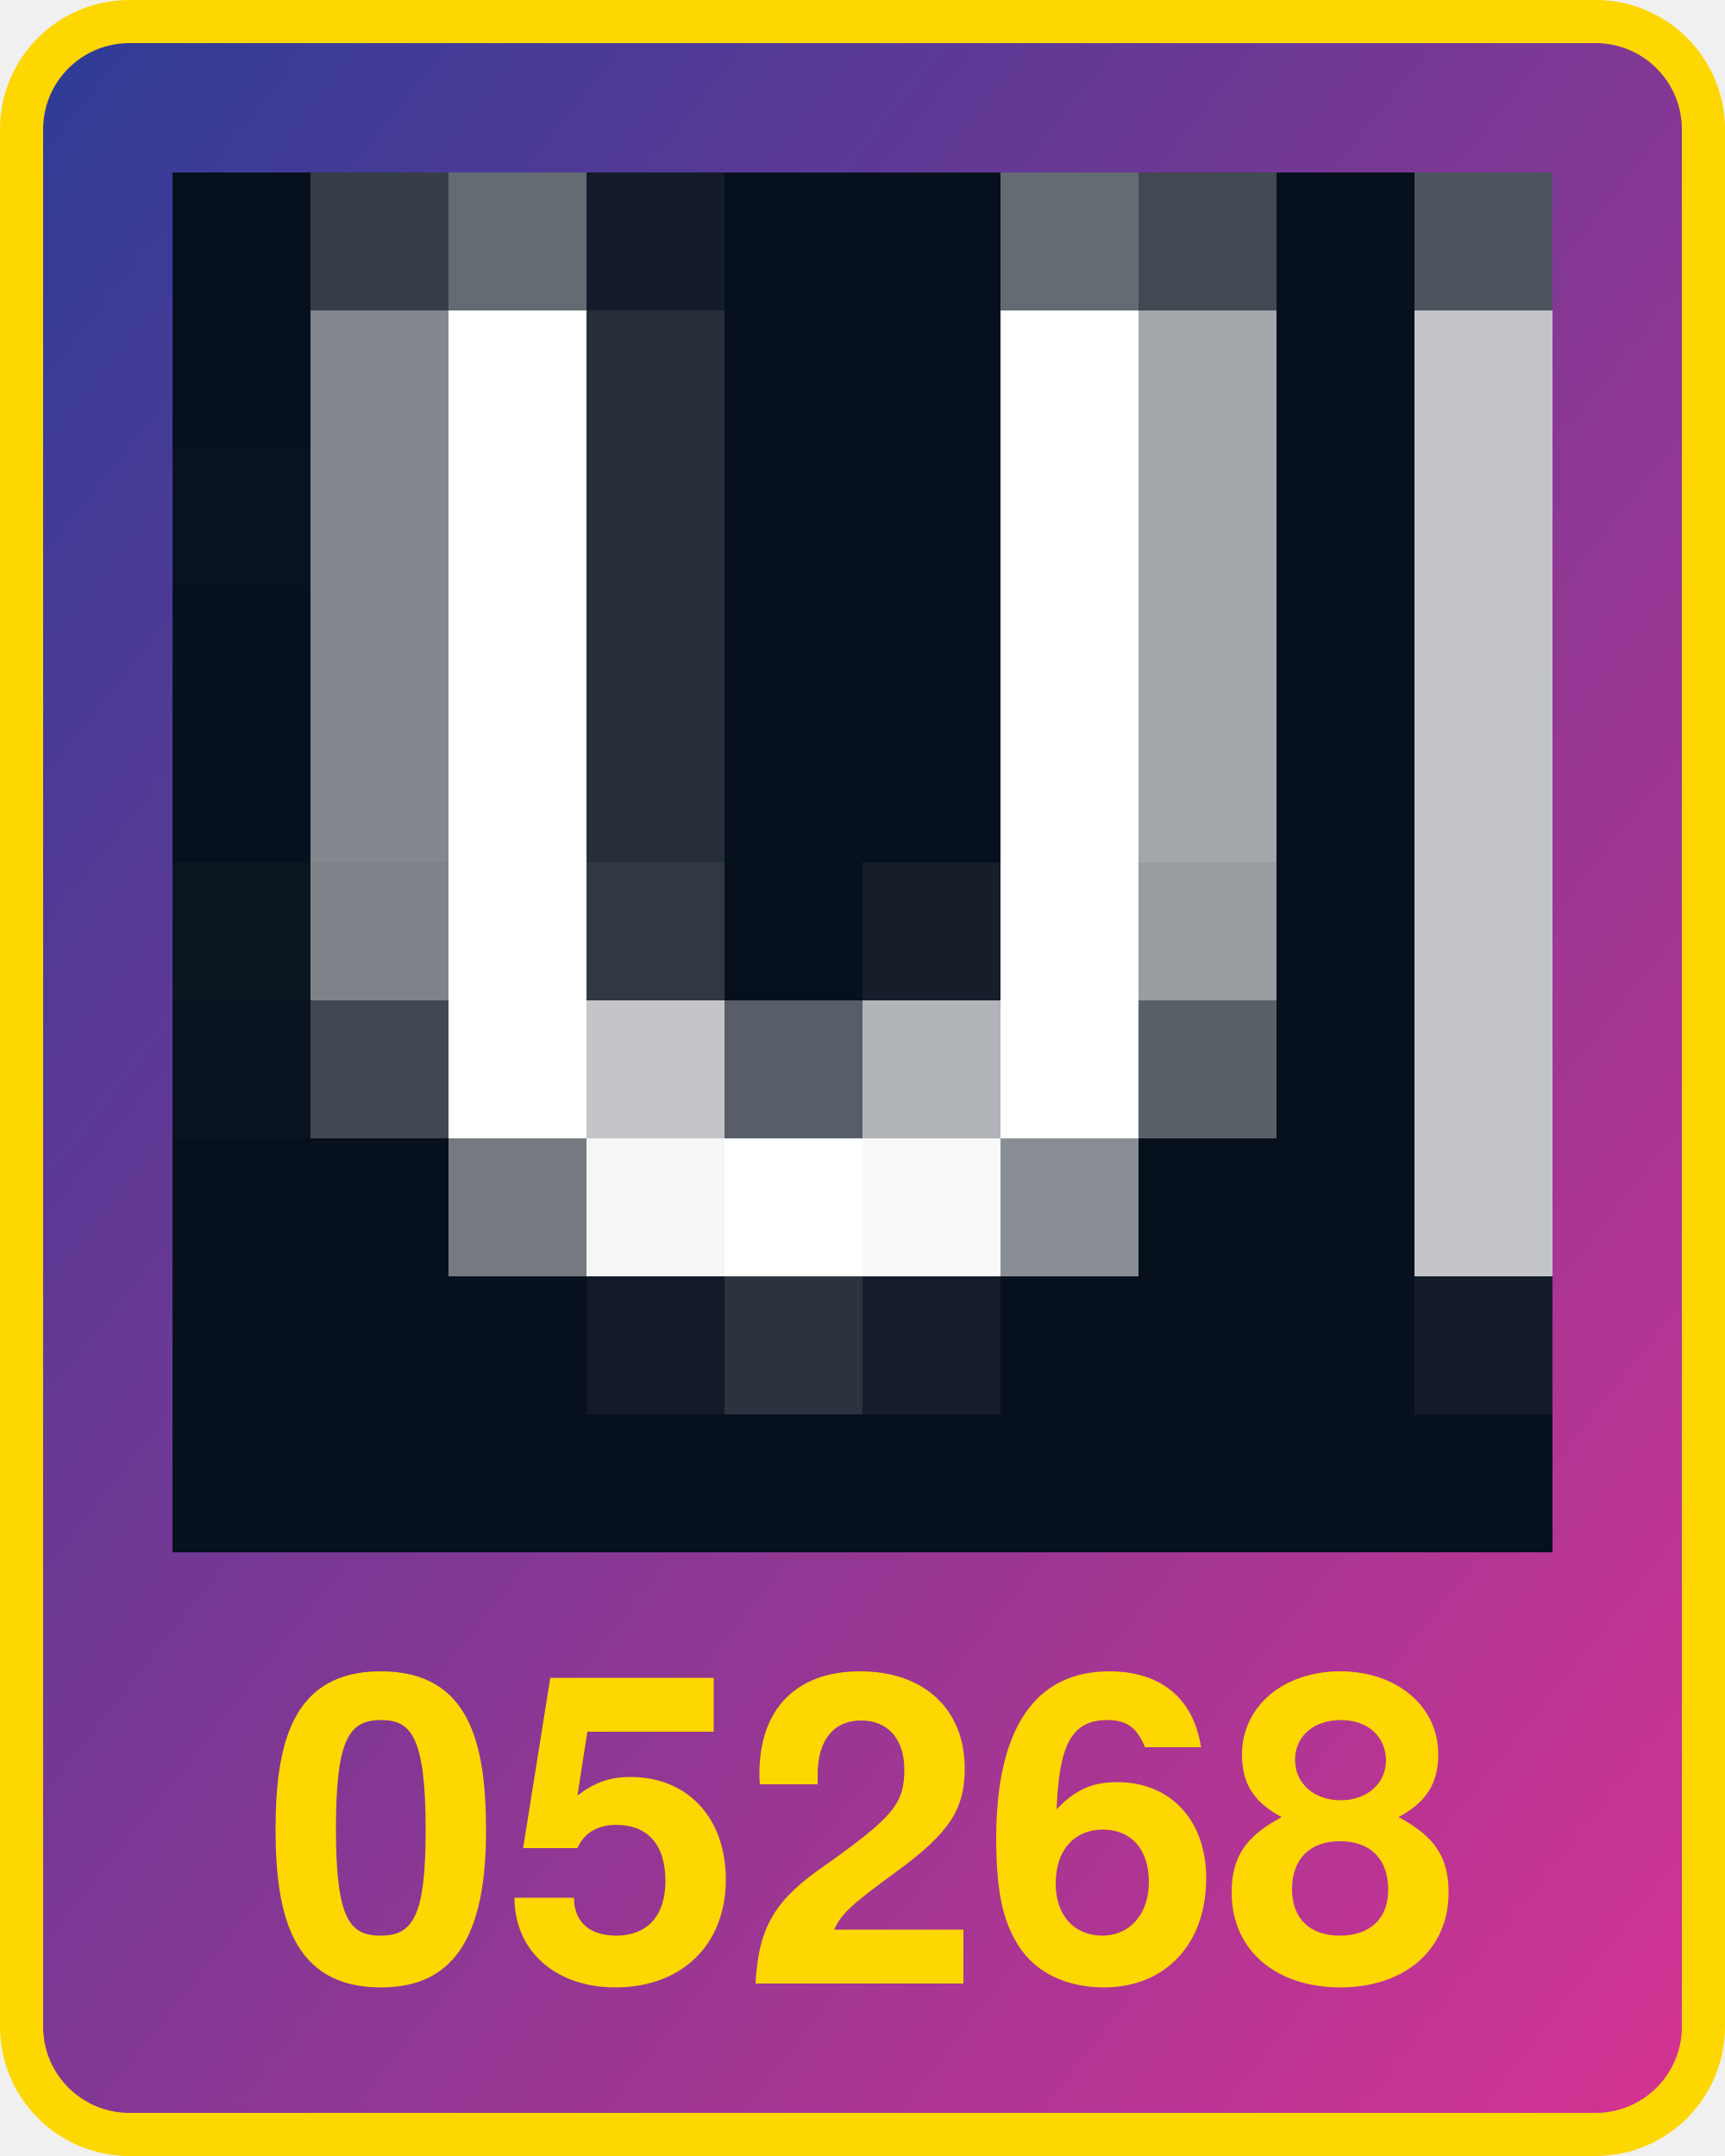
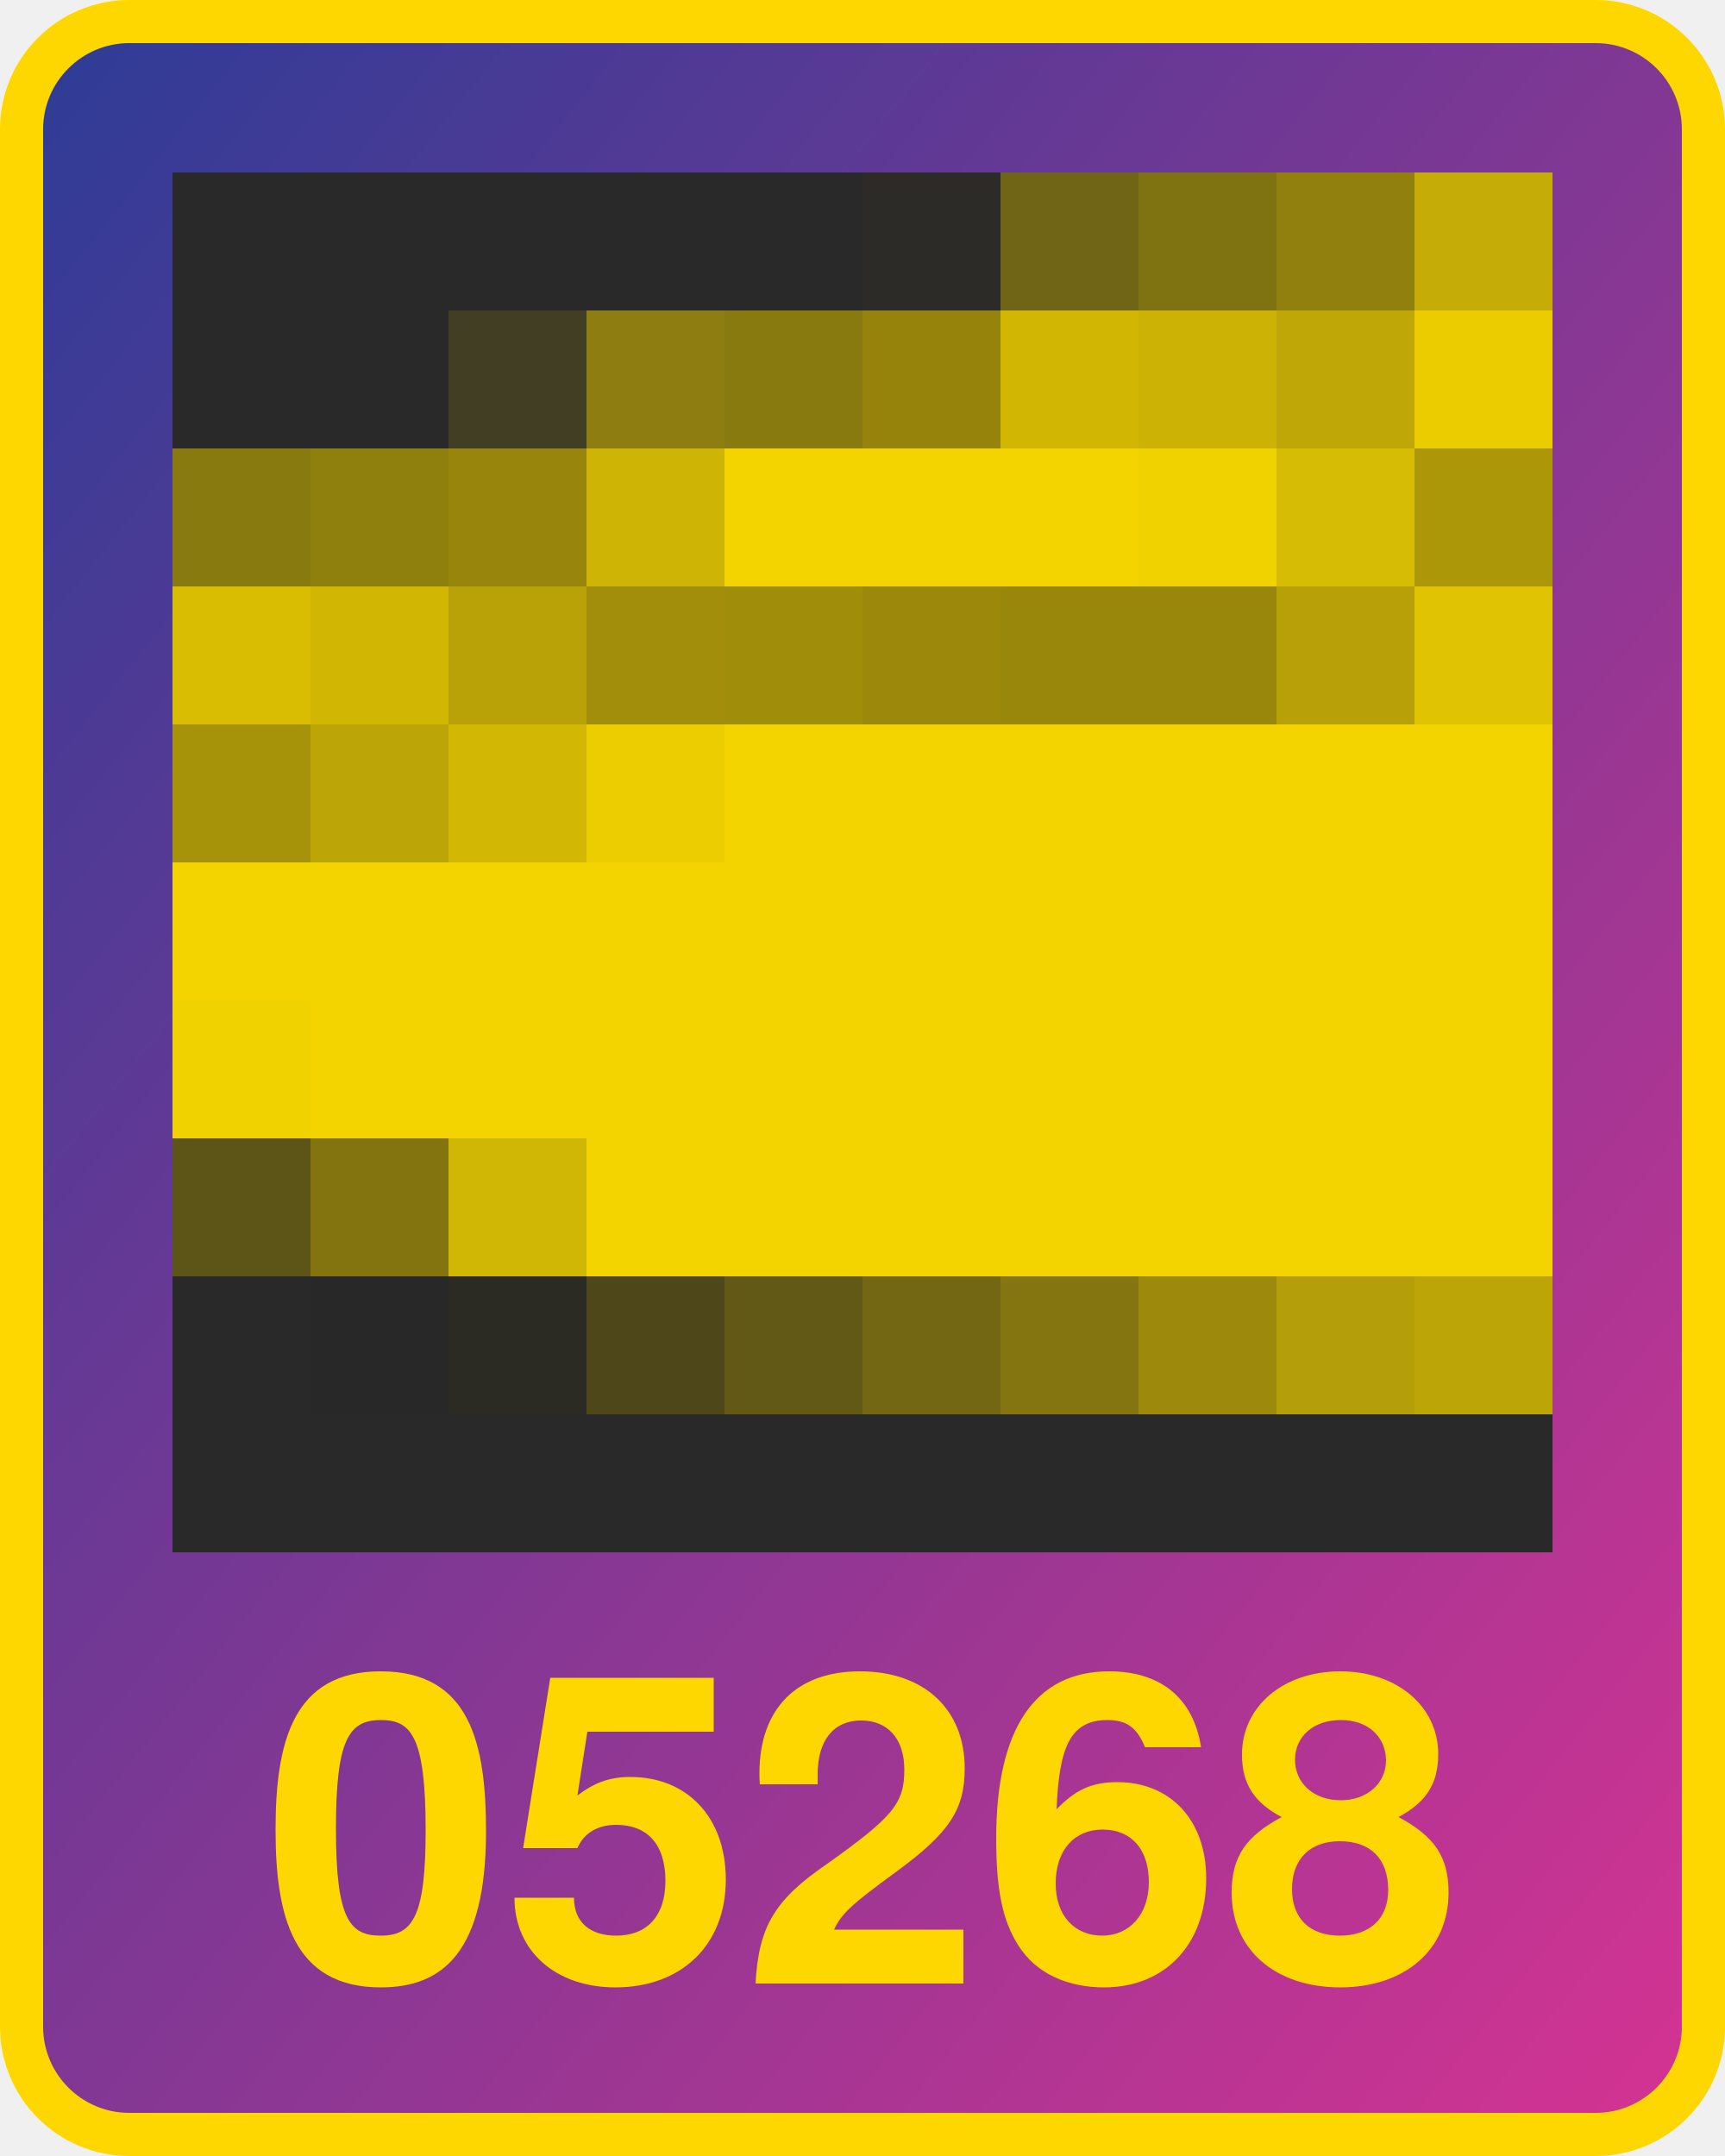
<svg xmlns="http://www.w3.org/2000/svg" width="800" height="1000">
  <defs>
    <linearGradient id="g" x1="0" x2="1" y1="0" y2="1">
      <stop offset="0%" stop-color="#2d3c96" />
      <stop offset="100%" stop-color="#d53392" />
    </linearGradient>
  </defs>
  <rect x="10" y="10" width="780" height="980" fill="url(#g)" rx="50" ry="50" stroke="gold" stroke-width="20" />
  <text x="400" y="920" width="780" text-anchor="middle" style="font:bold 200px 'Helvetica Neue';fill:gold">05268</text>
  <g transform="translate(80 80) scale(64)">
-     <rect x="0" y="0" width="1" height="1" fill="#07111d" />
-     <rect x="0" y="1" width="1" height="1" fill="#07111d" />
-     <rect x="0" y="2" width="1" height="1" fill="#09131f" />
-     <rect x="0" y="3" width="1" height="1" fill="#07111d" />
-     <rect x="0" y="4" width="1" height="1" fill="#07111d" />
-     <rect x="0" y="5" width="1" height="1" fill="#0c1621" />
-     <rect x="0" y="6" width="1" height="1" fill="#0a1420" />
-     <rect x="0" y="7" width="1" height="1" fill="#07111d" />
-     <rect x="0" y="8" width="1" height="1" fill="#07111d" />
-     <rect x="0" y="9" width="1" height="1" fill="#07111d" />
-     <rect x="1" y="0" width="1" height="1" fill="#363e48" />
-     <rect x="1" y="1" width="1" height="1" fill="#83888e" />
-     <rect x="1" y="2" width="1" height="1" fill="#83888e" />
-     <rect x="1" y="3" width="1" height="1" fill="#83888e" />
-     <rect x="1" y="4" width="1" height="1" fill="#83888e" />
-     <rect x="1" y="5" width="1" height="1" fill="#7e8389" />
-     <rect x="1" y="6" width="1" height="1" fill="#404851" />
-     <rect x="1" y="7" width="1" height="1" fill="#07111d" />
-     <rect x="1" y="8" width="1" height="1" fill="#07111d" />
-     <rect x="1" y="9" width="1" height="1" fill="#07111d" />
-     <rect x="2" y="0" width="1" height="1" fill="#646b72" />
-     <rect x="2" y="1" width="1" height="1" fill="#ffffff" />
-     <rect x="2" y="2" width="1" height="1" fill="#ffffff" />
-     <rect x="2" y="3" width="1" height="1" fill="#ffffff" />
-     <rect x="2" y="4" width="1" height="1" fill="#ffffff" />
-     <rect x="2" y="5" width="1" height="1" fill="#ffffff" />
-     <rect x="2" y="6" width="1" height="1" fill="#ffffff" />
-     <rect x="2" y="7" width="1" height="1" fill="#747a80" />
-     <rect x="2" y="8" width="1" height="1" fill="#07111d" />
-     <rect x="2" y="9" width="1" height="1" fill="#07111d" />
-     <rect x="3" y="0" width="1" height="1" fill="#131c28" />
-     <rect x="3" y="1" width="1" height="1" fill="#262f39" />
-     <rect x="3" y="2" width="1" height="1" fill="#262f39" />
-     <rect x="3" y="3" width="1" height="1" fill="#262f39" />
-     <rect x="3" y="4" width="1" height="1" fill="#262f39" />
-     <rect x="3" y="5" width="1" height="1" fill="#303842" />
-     <rect x="3" y="6" width="1" height="1" fill="#c3c5c8" />
-     <rect x="3" y="7" width="1" height="1" fill="#f5f6f6" />
-     <rect x="3" y="8" width="1" height="1" fill="#111a26" />
-     <rect x="3" y="9" width="1" height="1" fill="#07111d" />
-     <rect x="4" y="0" width="1" height="1" fill="#07111d" />
-     <rect x="4" y="1" width="1" height="1" fill="#07111d" />
-     <rect x="4" y="2" width="1" height="1" fill="#07111d" />
-     <rect x="4" y="3" width="1" height="1" fill="#07111d" />
-     <rect x="4" y="4" width="1" height="1" fill="#07111d" />
-     <rect x="4" y="5" width="1" height="1" fill="#07111d" />
-     <rect x="4" y="6" width="1" height="1" fill="#585e67" />
-     <rect x="4" y="7" width="1" height="1" fill="#ffffff" />
-     <rect x="4" y="8" width="1" height="1" fill="#2b343e" />
-     <rect x="4" y="9" width="1" height="1" fill="#07111d" />
-     <rect x="5" y="0" width="1" height="1" fill="#07111d" />
-     <rect x="5" y="1" width="1" height="1" fill="#07111d" />
-     <rect x="5" y="2" width="1" height="1" fill="#07111d" />
-     <rect x="5" y="3" width="1" height="1" fill="#07111d" />
-     <rect x="5" y="4" width="1" height="1" fill="#07111d" />
-     <rect x="5" y="5" width="1" height="1" fill="#151e29" />
-     <rect x="5" y="6" width="1" height="1" fill="#b1b4b8" />
-     <rect x="5" y="7" width="1" height="1" fill="#f9f9fa" />
-     <rect x="5" y="8" width="1" height="1" fill="#141d29" />
-     <rect x="5" y="9" width="1" height="1" fill="#07111d" />
-     <rect x="6" y="0" width="1" height="1" fill="#646b72" />
-     <rect x="6" y="1" width="1" height="1" fill="#ffffff" />
-     <rect x="6" y="2" width="1" height="1" fill="#ffffff" />
-     <rect x="6" y="3" width="1" height="1" fill="#ffffff" />
-     <rect x="6" y="4" width="1" height="1" fill="#ffffff" />
-     <rect x="6" y="5" width="1" height="1" fill="#ffffff" />
-     <rect x="6" y="6" width="1" height="1" fill="#ffffff" />
-     <rect x="6" y="7" width="1" height="1" fill="#898e94" />
-     <rect x="6" y="8" width="1" height="1" fill="#07111d" />
-     <rect x="6" y="9" width="1" height="1" fill="#07111d" />
-     <rect x="7" y="0" width="1" height="1" fill="#414952" />
-     <rect x="7" y="1" width="1" height="1" fill="#a3a6ab" />
-     <rect x="7" y="2" width="1" height="1" fill="#a3a6ab" />
-     <rect x="7" y="3" width="1" height="1" fill="#a3a6ab" />
-     <rect x="7" y="4" width="1" height="1" fill="#a3a6ab" />
-     <rect x="7" y="5" width="1" height="1" fill="#999da2" />
-     <rect x="7" y="6" width="1" height="1" fill="#5a6068" />
-     <rect x="7" y="7" width="1" height="1" fill="#07111d" />
-     <rect x="7" y="8" width="1" height="1" fill="#07111d" />
-     <rect x="7" y="9" width="1" height="1" fill="#07111d" />
-     <rect x="8" y="0" width="1" height="1" fill="#07111d" />
-     <rect x="8" y="1" width="1" height="1" fill="#07111d" />
-     <rect x="8" y="2" width="1" height="1" fill="#07111d" />
-     <rect x="8" y="3" width="1" height="1" fill="#07111d" />
-     <rect x="8" y="4" width="1" height="1" fill="#07111d" />
-     <rect x="8" y="5" width="1" height="1" fill="#07111d" />
-     <rect x="8" y="6" width="1" height="1" fill="#07111d" />
-     <rect x="8" y="7" width="1" height="1" fill="#07111d" />
-     <rect x="8" y="8" width="1" height="1" fill="#07111d" />
-     <rect x="8" y="9" width="1" height="1" fill="#07111d" />
-     <rect x="9" y="0" width="1" height="1" fill="#4d545d" />
-     <rect x="9" y="1" width="1" height="1" fill="#c2c4c7" />
-     <rect x="9" y="2" width="1" height="1" fill="#c2c4c7" />
-     <rect x="9" y="3" width="1" height="1" fill="#c2c4c7" />
-     <rect x="9" y="4" width="1" height="1" fill="#c2c4c7" />
-     <rect x="9" y="5" width="1" height="1" fill="#c2c4c7" />
-     <rect x="9" y="6" width="1" height="1" fill="#c2c4c7" />
-     <rect x="9" y="7" width="1" height="1" fill="#c2c4c7" />
-     <rect x="9" y="8" width="1" height="1" fill="#131c28" />
-     <rect x="9" y="9" width="1" height="1" fill="#07111d" />
+     <rect x="0" y="0" width="1" height="1" fill="#292929" />
+     <rect x="0" y="1" width="1" height="1" fill="#292929" />
+     <rect x="0" y="2" width="1" height="1" fill="#897a10" />
+     <rect x="0" y="3" width="1" height="1" fill="#d9bd03" />
+     <rect x="0" y="4" width="1" height="1" fill="#a7930a" />
+     <rect x="0" y="5" width="1" height="1" fill="#f3d400" />
+     <rect x="0" y="6" width="1" height="1" fill="#f0d200" />
+     <rect x="0" y="7" width="1" height="1" fill="#5d5417" />
+     <rect x="0" y="8" width="1" height="1" fill="#292929" />
+     <rect x="0" y="9" width="1" height="1" fill="#292929" />
+     <rect x="1" y="0" width="1" height="1" fill="#292929" />
+     <rect x="1" y="1" width="1" height="1" fill="#292929" />
+     <rect x="1" y="2" width="1" height="1" fill="#8f7f0d" />
+     <rect x="1" y="3" width="1" height="1" fill="#d1b704" />
+     <rect x="1" y="4" width="1" height="1" fill="#bca507" />
+     <rect x="1" y="5" width="1" height="1" fill="#f3d400" />
+     <rect x="1" y="6" width="1" height="1" fill="#f3d400" />
+     <rect x="1" y="7" width="1" height="1" fill="#837410" />
+     <rect x="1" y="8" width="1" height="1" fill="#282828" />
+     <rect x="1" y="9" width="1" height="1" fill="#292929" />
+     <rect x="2" y="0" width="1" height="1" fill="#292929" />
+     <rect x="2" y="1" width="1" height="1" fill="#423e24" />
+     <rect x="2" y="2" width="1" height="1" fill="#98860c" />
+     <rect x="2" y="3" width="1" height="1" fill="#b9a207" />
+     <rect x="2" y="4" width="1" height="1" fill="#d2b804" />
+     <rect x="2" y="5" width="1" height="1" fill="#f3d400" />
+     <rect x="2" y="6" width="1" height="1" fill="#f3d400" />
+     <rect x="2" y="7" width="1" height="1" fill="#d0b605" />
+     <rect x="2" y="8" width="1" height="1" fill="#2b2b23" />
+     <rect x="2" y="9" width="1" height="1" fill="#292929" />
+     <rect x="3" y="0" width="1" height="1" fill="#292929" />
+     <rect x="3" y="1" width="1" height="1" fill="#8e7e11" />
+     <rect x="3" y="2" width="1" height="1" fill="#cdb405" />
+     <rect x="3" y="3" width="1" height="1" fill="#a28e0a" />
+     <rect x="3" y="4" width="1" height="1" fill="#ebcd01" />
+     <rect x="3" y="5" width="1" height="1" fill="#f3d400" />
+     <rect x="3" y="6" width="1" height="1" fill="#f3d400" />
+     <rect x="3" y="7" width="1" height="1" fill="#f3d400" />
+     <rect x="3" y="8" width="1" height="1" fill="#4d471a" />
+     <rect x="3" y="9" width="1" height="1" fill="#292929" />
+     <rect x="4" y="0" width="1" height="1" fill="#292929" />
+     <rect x="4" y="1" width="1" height="1" fill="#897a0f" />
+     <rect x="4" y="2" width="1" height="1" fill="#f3d400" />
+     <rect x="4" y="3" width="1" height="1" fill="#a08d0a" />
+     <rect x="4" y="4" width="1" height="1" fill="#f3d400" />
+     <rect x="4" y="5" width="1" height="1" fill="#f3d400" />
+     <rect x="4" y="6" width="1" height="1" fill="#f3d400" />
+     <rect x="4" y="7" width="1" height="1" fill="#f3d400" />
+     <rect x="4" y="8" width="1" height="1" fill="#625917" />
+     <rect x="4" y="9" width="1" height="1" fill="#292929" />
+     <rect x="5" y="0" width="1" height="1" fill="#2c2b28" />
+     <rect x="5" y="1" width="1" height="1" fill="#95830c" />
+     <rect x="5" y="2" width="1" height="1" fill="#f3d400" />
+     <rect x="5" y="3" width="1" height="1" fill="#9c890b" />
+     <rect x="5" y="4" width="1" height="1" fill="#f3d400" />
+     <rect x="5" y="5" width="1" height="1" fill="#f3d400" />
+     <rect x="5" y="6" width="1" height="1" fill="#f3d400" />
+     <rect x="5" y="7" width="1" height="1" fill="#f3d400" />
+     <rect x="5" y="8" width="1" height="1" fill="#736713" />
+     <rect x="5" y="9" width="1" height="1" fill="#292929" />
+     <rect x="6" y="0" width="1" height="1" fill="#706416" />
+     <rect x="6" y="1" width="1" height="1" fill="#d1b704" />
+     <rect x="6" y="2" width="1" height="1" fill="#f3d400" />
+     <rect x="6" y="3" width="1" height="1" fill="#99870b" />
+     <rect x="6" y="4" width="1" height="1" fill="#f3d400" />
+     <rect x="6" y="5" width="1" height="1" fill="#f3d400" />
+     <rect x="6" y="6" width="1" height="1" fill="#f3d400" />
+     <rect x="6" y="7" width="1" height="1" fill="#f3d400" />
+     <rect x="6" y="8" width="1" height="1" fill="#847510" />
+     <rect x="6" y="9" width="1" height="1" fill="#292929" />
+     <rect x="7" y="0" width="1" height="1" fill="#7f7210" />
+     <rect x="7" y="1" width="1" height="1" fill="#ccb205" />
+     <rect x="7" y="2" width="1" height="1" fill="#f0d200" />
+     <rect x="7" y="3" width="1" height="1" fill="#99870b" />
+     <rect x="7" y="4" width="1" height="1" fill="#f3d400" />
+     <rect x="7" y="5" width="1" height="1" fill="#f3d400" />
+     <rect x="7" y="6" width="1" height="1" fill="#f3d400" />
+     <rect x="7" y="7" width="1" height="1" fill="#f3d400" />
+     <rect x="7" y="8" width="1" height="1" fill="#9d8a0d" />
+     <rect x="7" y="9" width="1" height="1" fill="#292929" />
+     <rect x="8" y="0" width="1" height="1" fill="#91800d" />
+     <rect x="8" y="1" width="1" height="1" fill="#bea707" />
+     <rect x="8" y="2" width="1" height="1" fill="#d6bc04" />
+     <rect x="8" y="3" width="1" height="1" fill="#b7a008" />
+     <rect x="8" y="4" width="1" height="1" fill="#f3d400" />
+     <rect x="8" y="5" width="1" height="1" fill="#f3d400" />
+     <rect x="8" y="6" width="1" height="1" fill="#f3d400" />
+     <rect x="8" y="7" width="1" height="1" fill="#f3d400" />
+     <rect x="8" y="8" width="1" height="1" fill="#b49e09" />
+     <rect x="8" y="9" width="1" height="1" fill="#292929" />
+     <rect x="9" y="0" width="1" height="1" fill="#c5ac06" />
+     <rect x="9" y="1" width="1" height="1" fill="#eacc01" />
+     <rect x="9" y="2" width="1" height="1" fill="#ac9709" />
+     <rect x="9" y="3" width="1" height="1" fill="#e0c302" />
+     <rect x="9" y="4" width="1" height="1" fill="#f3d400" />
+     <rect x="9" y="5" width="1" height="1" fill="#f3d400" />
+     <rect x="9" y="6" width="1" height="1" fill="#f3d400" />
+     <rect x="9" y="7" width="1" height="1" fill="#f3d400" />
+     <rect x="9" y="8" width="1" height="1" fill="#bca607" />
+     <rect x="9" y="9" width="1" height="1" fill="#292929" />
  </g>
</svg>
